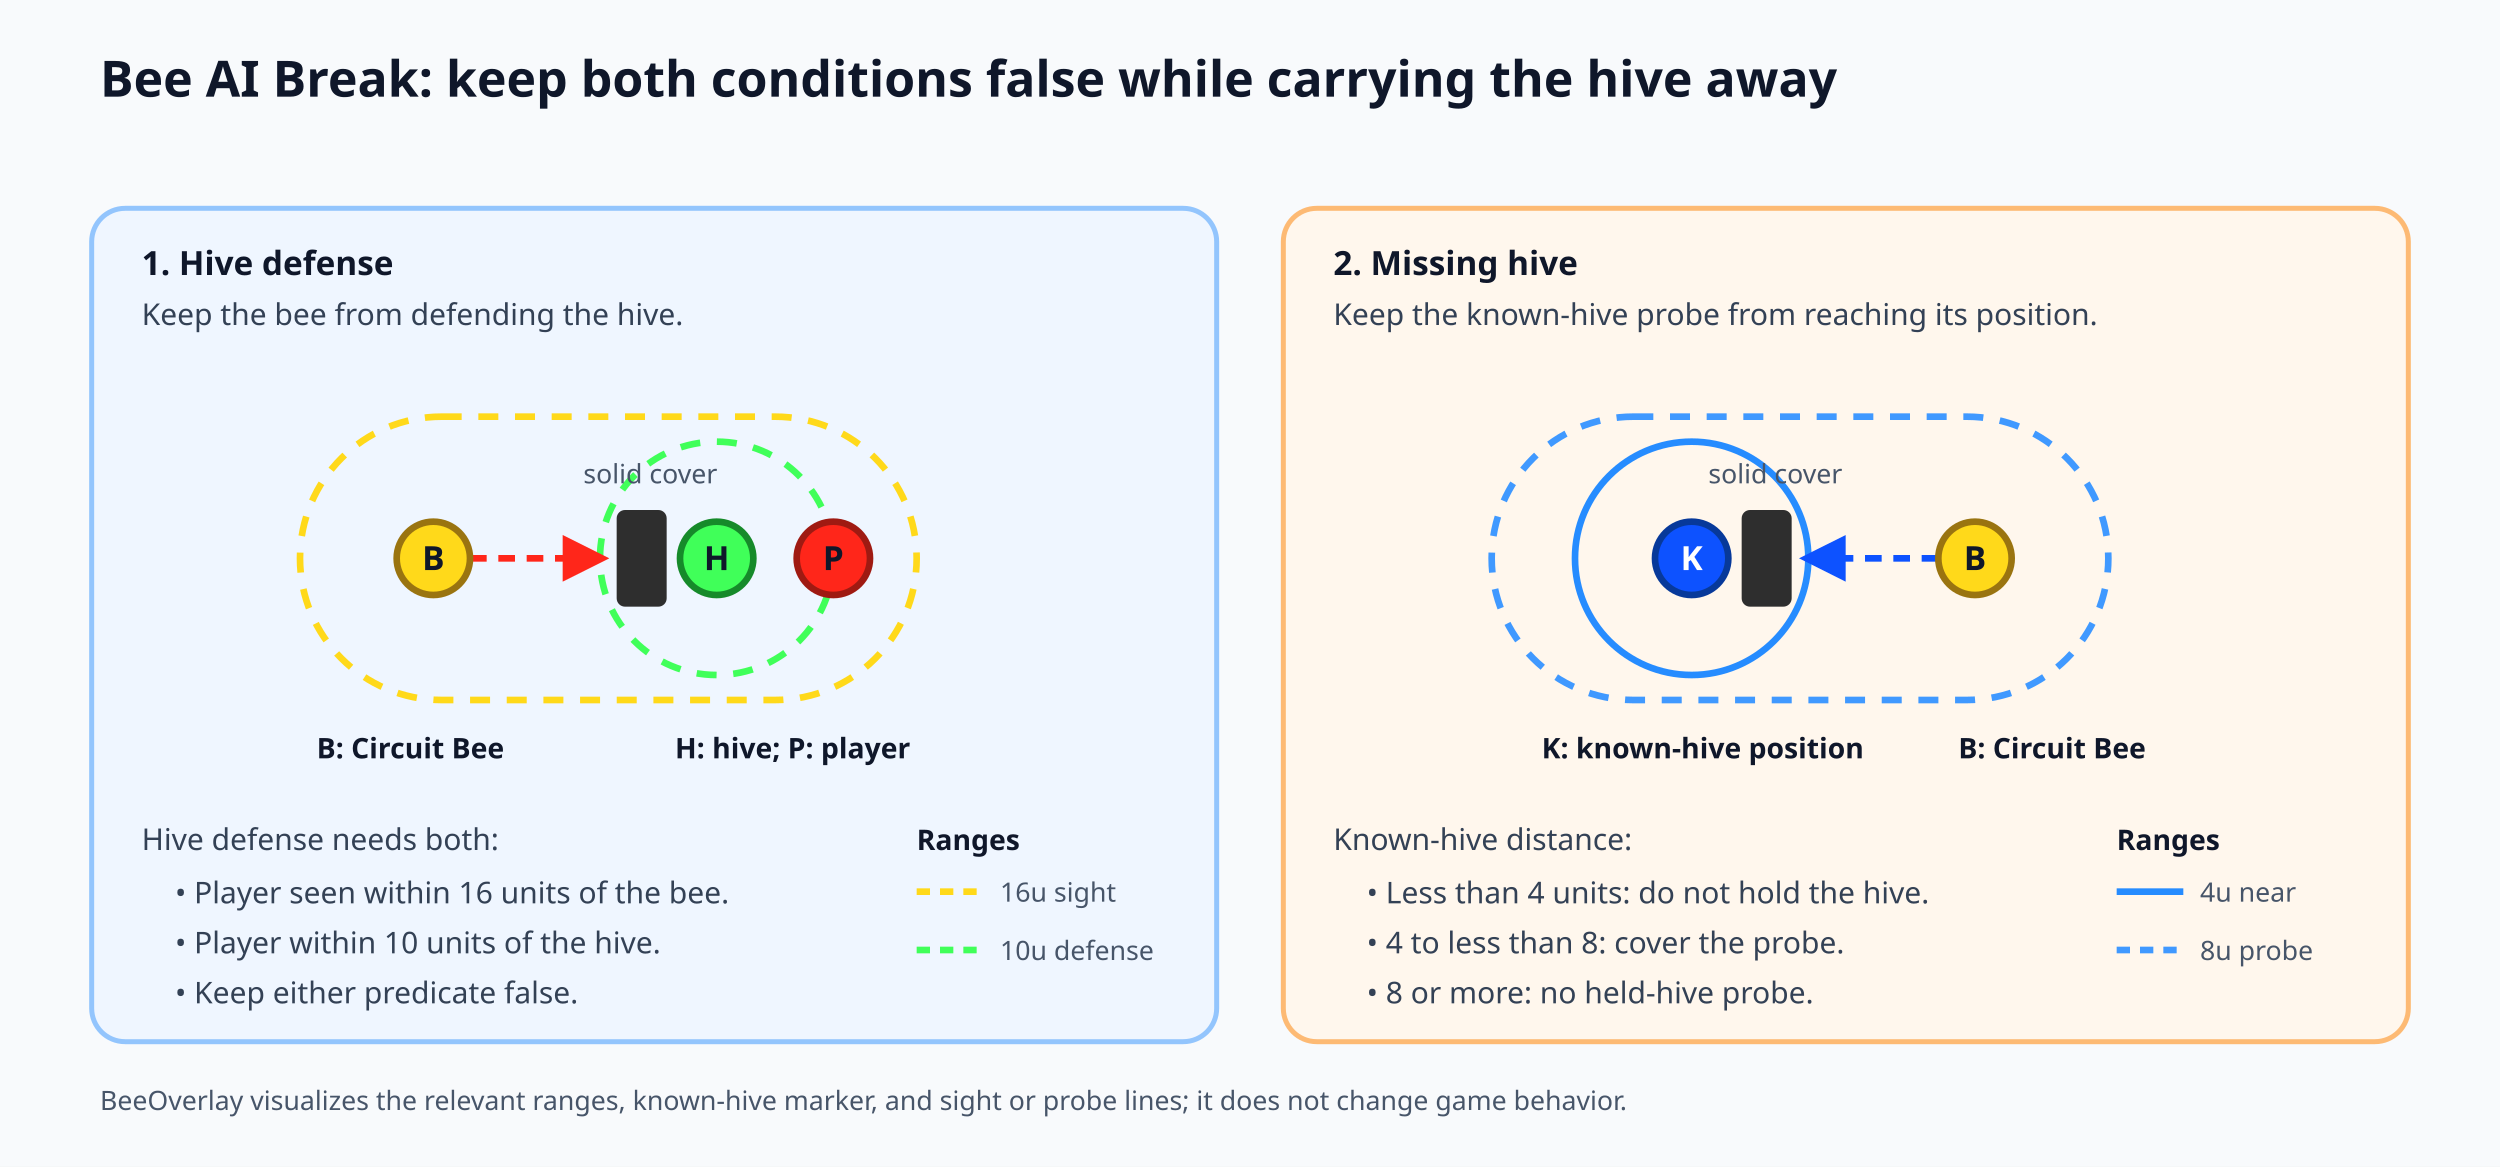
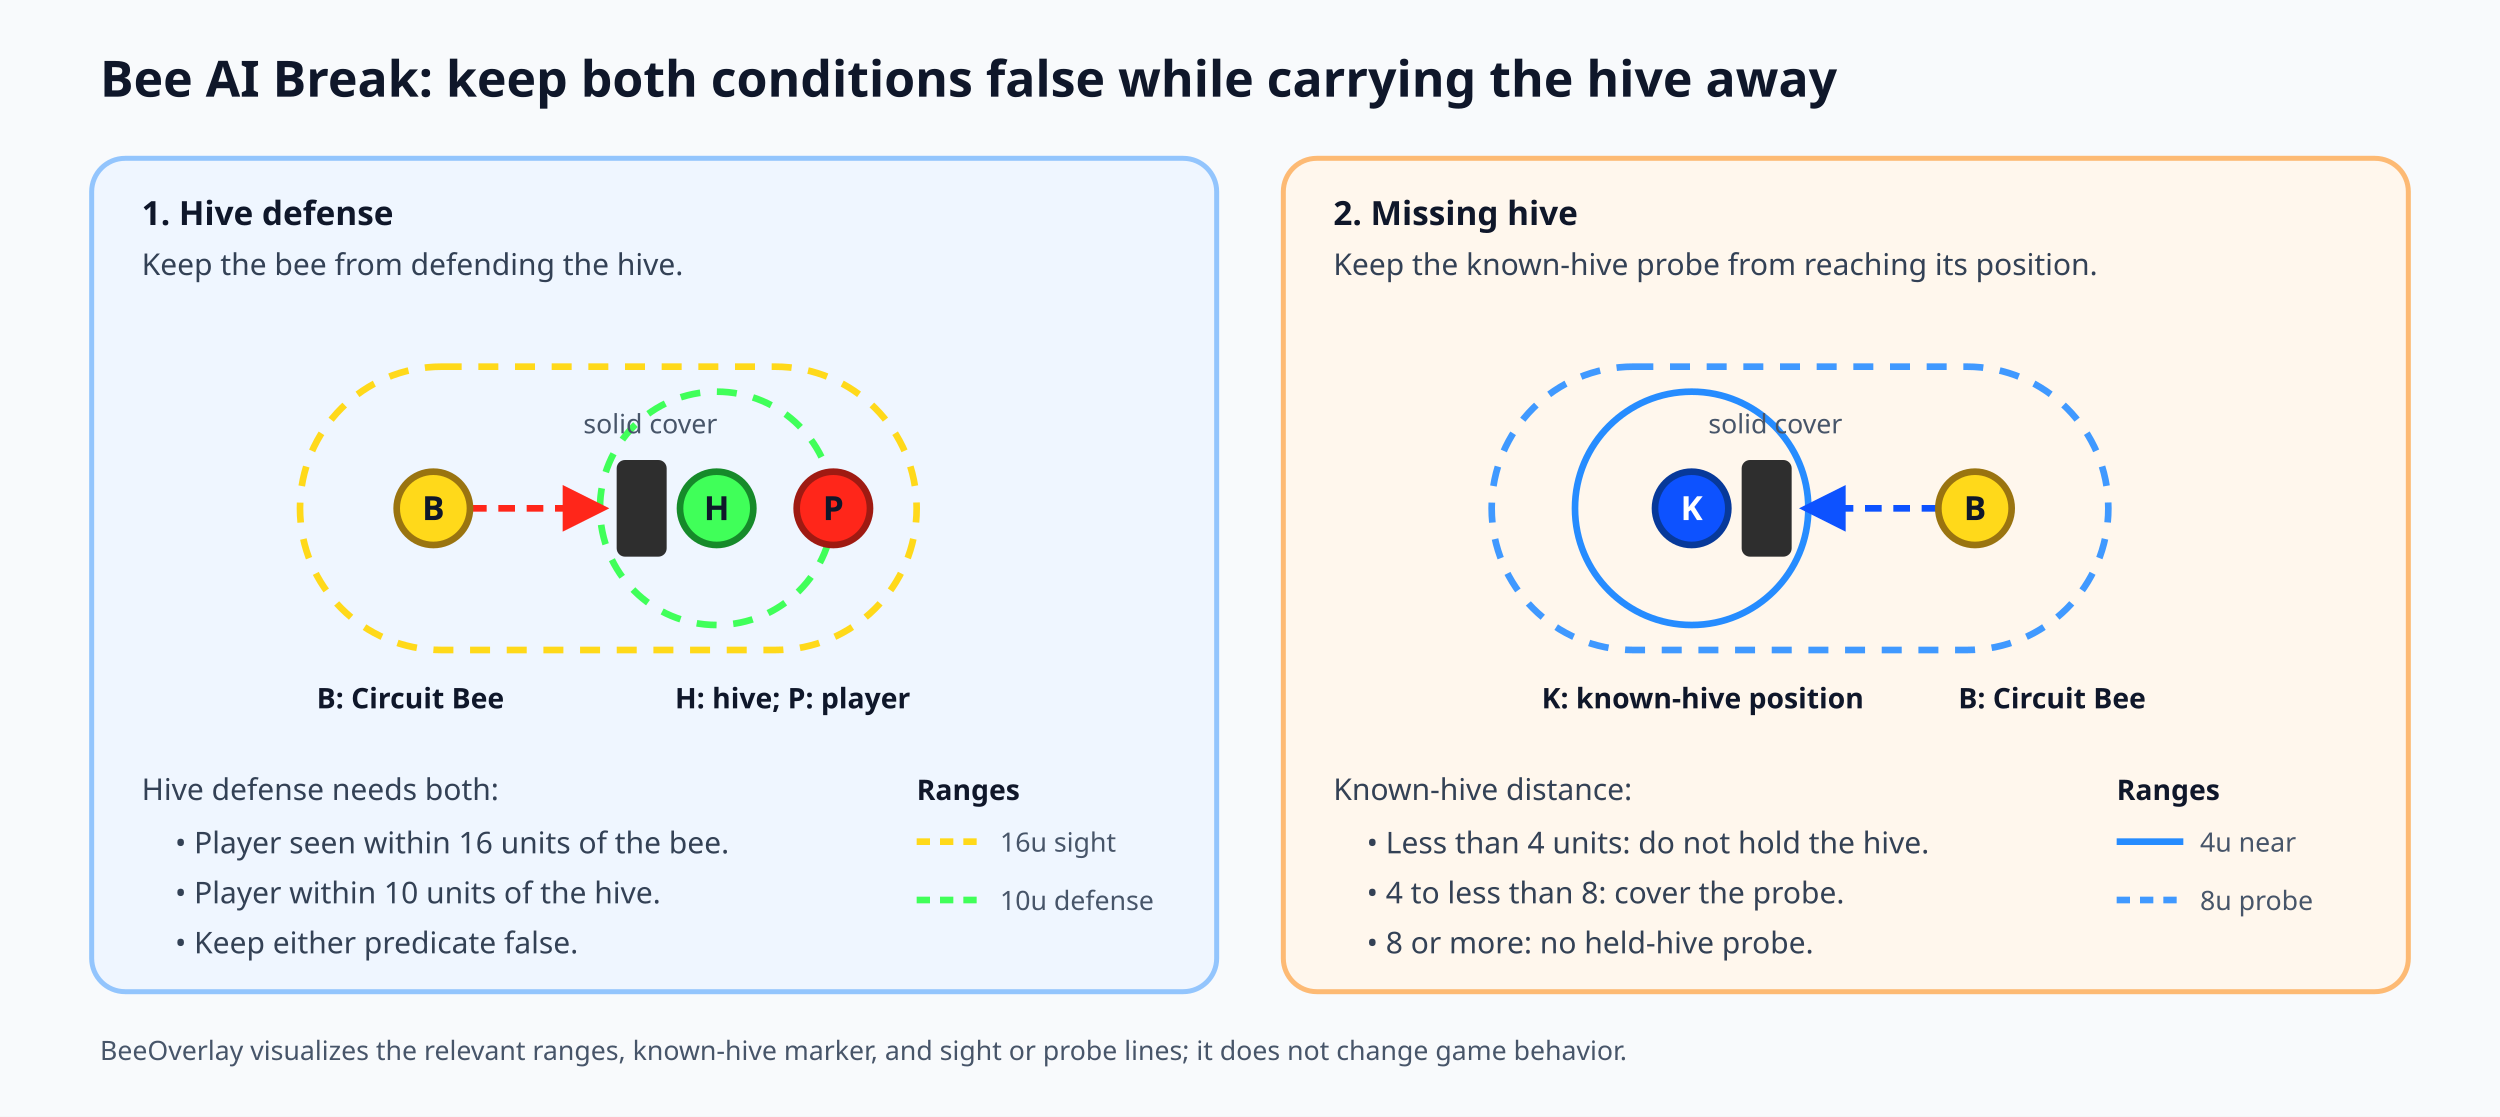
- <svg xmlns="http://www.w3.org/2000/svg" width="1500" height="700" viewBox="0 0 1500 700" role="img" aria-labelledby="title desc">
+ <svg xmlns="http://www.w3.org/2000/svg" width="1500" height="670" viewBox="0 0 1500 670" role="img" aria-labelledby="title desc">
  <defs>
    <marker id="arrow" viewBox="0 0 10 10" refX="8" refY="5" markerWidth="7" markerHeight="7" orient="auto-start-reverse">
      <path d="M 0 0 L 10 5 L 0 10 z" fill="#334155" />
    </marker>
    <marker id="sight-arrow" viewBox="0 0 10 10" refX="8" refY="5" markerWidth="7" markerHeight="7" orient="auto-start-reverse">
      <path d="M 0 0 L 10 5 L 0 10 z" fill="#FF261A" />
    </marker>
    <marker id="probe-arrow" viewBox="0 0 10 10" refX="8" refY="5" markerWidth="7" markerHeight="7" orient="auto-start-reverse">
      <path d="M 0 0 L 10 5 L 0 10 z" fill="#0D52FF" />
    </marker>
    <style>
      .heading { font: 700 30px sans-serif; fill: #0f172a; }
      .subheading { font: 700 20px sans-serif; fill: #0f172a; }
      .body { font: 18px sans-serif; fill: #334155; }
      .small { font: 16px sans-serif; fill: #475569; }
      .label { font: 700 17px sans-serif; fill: #0f172a; }
      .marker { font: 700 20px sans-serif; fill: #0f172a; text-anchor: middle; dominant-baseline: middle; }
      .marker-light { font: 700 20px sans-serif; fill: #ffffff; text-anchor: middle; dominant-baseline: middle; }
    </style>
  </defs>
-   <rect width="1500" height="700" fill="#f8fafc" />
+   <rect width="1500" height="670" fill="#f8fafc" />
  <text x="60" y="58" class="heading">Bee AI Break: keep both conditions false while carrying the hive away</text>
-   <rect x="55" y="125" width="675" height="500" rx="20" fill="#eff6ff" stroke="#93c5fd" stroke-width="3" />
-   <text x="85" y="165" class="subheading">1. Hive defense</text>
-   <text x="85" y="195" class="body">Keep the bee from defending the hive.</text>
-   <rect x="180" y="250" width="370" height="170" rx="85" fill="none" stroke="#FFD91A" stroke-width="4" stroke-dasharray="12 10" />
-   <circle cx="430" cy="335" r="70" fill="none" stroke="#40FF59" stroke-width="4" stroke-dasharray="12 10" />
-   <path d="M 282 335 H 360" fill="none" stroke="#FF261A" stroke-width="4" stroke-dasharray="10 7" marker-end="url(#sight-arrow)" />
-   <rect x="370" y="306" width="30" height="58" rx="5" fill="#2E2E2E" />
-   <text x="350" y="290" class="small">solid cover</text>
-   <circle cx="260" cy="335" r="22" fill="#FFD91A" stroke="#9A7410" stroke-width="4" />
-   <text x="260" y="335" class="marker">B</text>
-   <circle cx="430" cy="335" r="22" fill="#40FF59" stroke="#168A2A" stroke-width="4" />
-   <text x="430" y="335" class="marker">H</text>
-   <circle cx="500" cy="335" r="22" fill="#FF261A" stroke="#9F1A12" stroke-width="4" />
-   <text x="500" y="335" class="marker">P</text>
-   <text x="190" y="455" class="label">B: Circuit Bee</text>
-   <text x="405" y="455" class="label">H: hive; P: player</text>
-   <text x="85" y="510" class="body">Hive defense needs both:</text>
-   <text x="105" y="542" class="body">• Player seen within 16 units of the bee.</text>
-   <text x="105" y="572" class="body">• Player within 10 units of the hive.</text>
-   <text x="105" y="602" class="body">• Keep either predicate false.</text>
-   <text x="550" y="510" class="label">Ranges</text>
-   <path d="M 550 535 H 590" fill="none" stroke="#FFD91A" stroke-width="4" stroke-dasharray="8 6" />
-   <text x="600" y="541" class="small">16u sight</text>
-   <path d="M 550 570 H 590" fill="none" stroke="#40FF59" stroke-width="4" stroke-dasharray="8 6" />
-   <text x="600" y="576" class="small">10u defense</text>
-   <rect x="770" y="125" width="675" height="500" rx="20" fill="#fff7ed" stroke="#fdba74" stroke-width="3" />
-   <text x="800" y="165" class="subheading">2. Missing hive</text>
-   <text x="800" y="195" class="body">Keep the known-hive probe from reaching its position.</text>
-   <rect x="895" y="250" width="370" height="170" rx="85" fill="none" stroke="#4099FF" stroke-width="4" stroke-dasharray="12 10" />
-   <circle cx="1015" cy="335" r="70" fill="none" stroke="#268CFF" stroke-width="4" />
-   <text x="1025" y="290" class="small">solid cover</text>
-   <path d="M 1163 335 H 1085" fill="none" stroke="#0D52FF" stroke-width="4" stroke-dasharray="10 7" marker-end="url(#probe-arrow)" />
-   <rect x="1045" y="306" width="30" height="58" rx="5" fill="#2E2E2E" />
-   <circle cx="1015" cy="335" r="22" fill="#0D52FF" stroke="#07399A" stroke-width="4" />
-   <text x="1015" y="335" class="marker-light">K</text>
-   <text x="925" y="455" class="label">K: known-hive position</text>
-   <circle cx="1185" cy="335" r="22" fill="#FFD91A" stroke="#9A7410" stroke-width="4" />
-   <text x="1185" y="335" class="marker">B</text>
-   <text x="1175" y="455" class="label">B: Circuit Bee</text>
-   <text x="800" y="510" class="body">Known-hive distance:</text>
-   <text x="820" y="542" class="body">• Less than 4 units: do not hold the hive.</text>
-   <text x="820" y="572" class="body">• 4 to less than 8: cover the probe.</text>
-   <text x="820" y="602" class="body">• 8 or more: no held-hive probe.</text>
-   <text x="1270" y="510" class="label">Ranges</text>
-   <path d="M 1270 535 H 1310" fill="none" stroke="#268CFF" stroke-width="4" />
-   <text x="1320" y="541" class="small">4u near</text>
-   <path d="M 1270 570 H 1310" fill="none" stroke="#4099FF" stroke-width="4" stroke-dasharray="8 6" />
-   <text x="1320" y="576" class="small">8u probe</text>
-   <text x="60" y="666" class="small">BeeOverlay visualizes the relevant ranges, known-hive marker, and sight or probe lines; it does not change game behavior.</text>
+   <g transform="translate(0 -30)">
+     <rect x="55" y="125" width="675" height="500" rx="20" fill="#eff6ff" stroke="#93c5fd" stroke-width="3" />
+     <text x="85" y="165" class="subheading">1. Hive defense</text>
+     <text x="85" y="195" class="body">Keep the bee from defending the hive.</text>
+     <rect x="180" y="250" width="370" height="170" rx="85" fill="none" stroke="#FFD91A" stroke-width="4" stroke-dasharray="12 10" />
+     <circle cx="430" cy="335" r="70" fill="none" stroke="#40FF59" stroke-width="4" stroke-dasharray="12 10" />
+     <path d="M 282 335 H 360" fill="none" stroke="#FF261A" stroke-width="4" stroke-dasharray="10 7" marker-end="url(#sight-arrow)" />
+     <rect x="370" y="306" width="30" height="58" rx="5" fill="#2E2E2E" />
+     <text x="350" y="290" class="small">solid cover</text>
+     <circle cx="260" cy="335" r="22" fill="#FFD91A" stroke="#9A7410" stroke-width="4" />
+     <text x="260" y="335" class="marker">B</text>
+     <circle cx="430" cy="335" r="22" fill="#40FF59" stroke="#168A2A" stroke-width="4" />
+     <text x="430" y="335" class="marker">H</text>
+     <circle cx="500" cy="335" r="22" fill="#FF261A" stroke="#9F1A12" stroke-width="4" />
+     <text x="500" y="335" class="marker">P</text>
+     <text x="190" y="455" class="label">B: Circuit Bee</text>
+     <text x="405" y="455" class="label">H: hive; P: player</text>
+     <text x="85" y="510" class="body">Hive defense needs both:</text>
+     <text x="105" y="542" class="body">• Player seen within 16 units of the bee.</text>
+     <text x="105" y="572" class="body">• Player within 10 units of the hive.</text>
+     <text x="105" y="602" class="body">• Keep either predicate false.</text>
+     <text x="550" y="510" class="label">Ranges</text>
+     <path d="M 550 535 H 590" fill="none" stroke="#FFD91A" stroke-width="4" stroke-dasharray="8 6" />
+     <text x="600" y="541" class="small">16u sight</text>
+     <path d="M 550 570 H 590" fill="none" stroke="#40FF59" stroke-width="4" stroke-dasharray="8 6" />
+     <text x="600" y="576" class="small">10u defense</text>
+     <rect x="770" y="125" width="675" height="500" rx="20" fill="#fff7ed" stroke="#fdba74" stroke-width="3" />
+     <text x="800" y="165" class="subheading">2. Missing hive</text>
+     <text x="800" y="195" class="body">Keep the known-hive probe from reaching its position.</text>
+     <rect x="895" y="250" width="370" height="170" rx="85" fill="none" stroke="#4099FF" stroke-width="4" stroke-dasharray="12 10" />
+     <circle cx="1015" cy="335" r="70" fill="none" stroke="#268CFF" stroke-width="4" />
+     <text x="1025" y="290" class="small">solid cover</text>
+     <path d="M 1163 335 H 1085" fill="none" stroke="#0D52FF" stroke-width="4" stroke-dasharray="10 7" marker-end="url(#probe-arrow)" />
+     <rect x="1045" y="306" width="30" height="58" rx="5" fill="#2E2E2E" />
+     <circle cx="1015" cy="335" r="22" fill="#0D52FF" stroke="#07399A" stroke-width="4" />
+     <text x="1015" y="335" class="marker-light">K</text>
+     <text x="925" y="455" class="label">K: known-hive position</text>
+     <circle cx="1185" cy="335" r="22" fill="#FFD91A" stroke="#9A7410" stroke-width="4" />
+     <text x="1185" y="335" class="marker">B</text>
+     <text x="1175" y="455" class="label">B: Circuit Bee</text>
+     <text x="800" y="510" class="body">Known-hive distance:</text>
+     <text x="820" y="542" class="body">• Less than 4 units: do not hold the hive.</text>
+     <text x="820" y="572" class="body">• 4 to less than 8: cover the probe.</text>
+     <text x="820" y="602" class="body">• 8 or more: no held-hive probe.</text>
+     <text x="1270" y="510" class="label">Ranges</text>
+     <path d="M 1270 535 H 1310" fill="none" stroke="#268CFF" stroke-width="4" />
+     <text x="1320" y="541" class="small">4u near</text>
+     <path d="M 1270 570 H 1310" fill="none" stroke="#4099FF" stroke-width="4" stroke-dasharray="8 6" />
+     <text x="1320" y="576" class="small">8u probe</text>
+   </g>
+   <text x="60" y="636" class="small">BeeOverlay visualizes the relevant ranges, known-hive marker, and sight or probe lines; it does not change game behavior.</text>
</svg>
